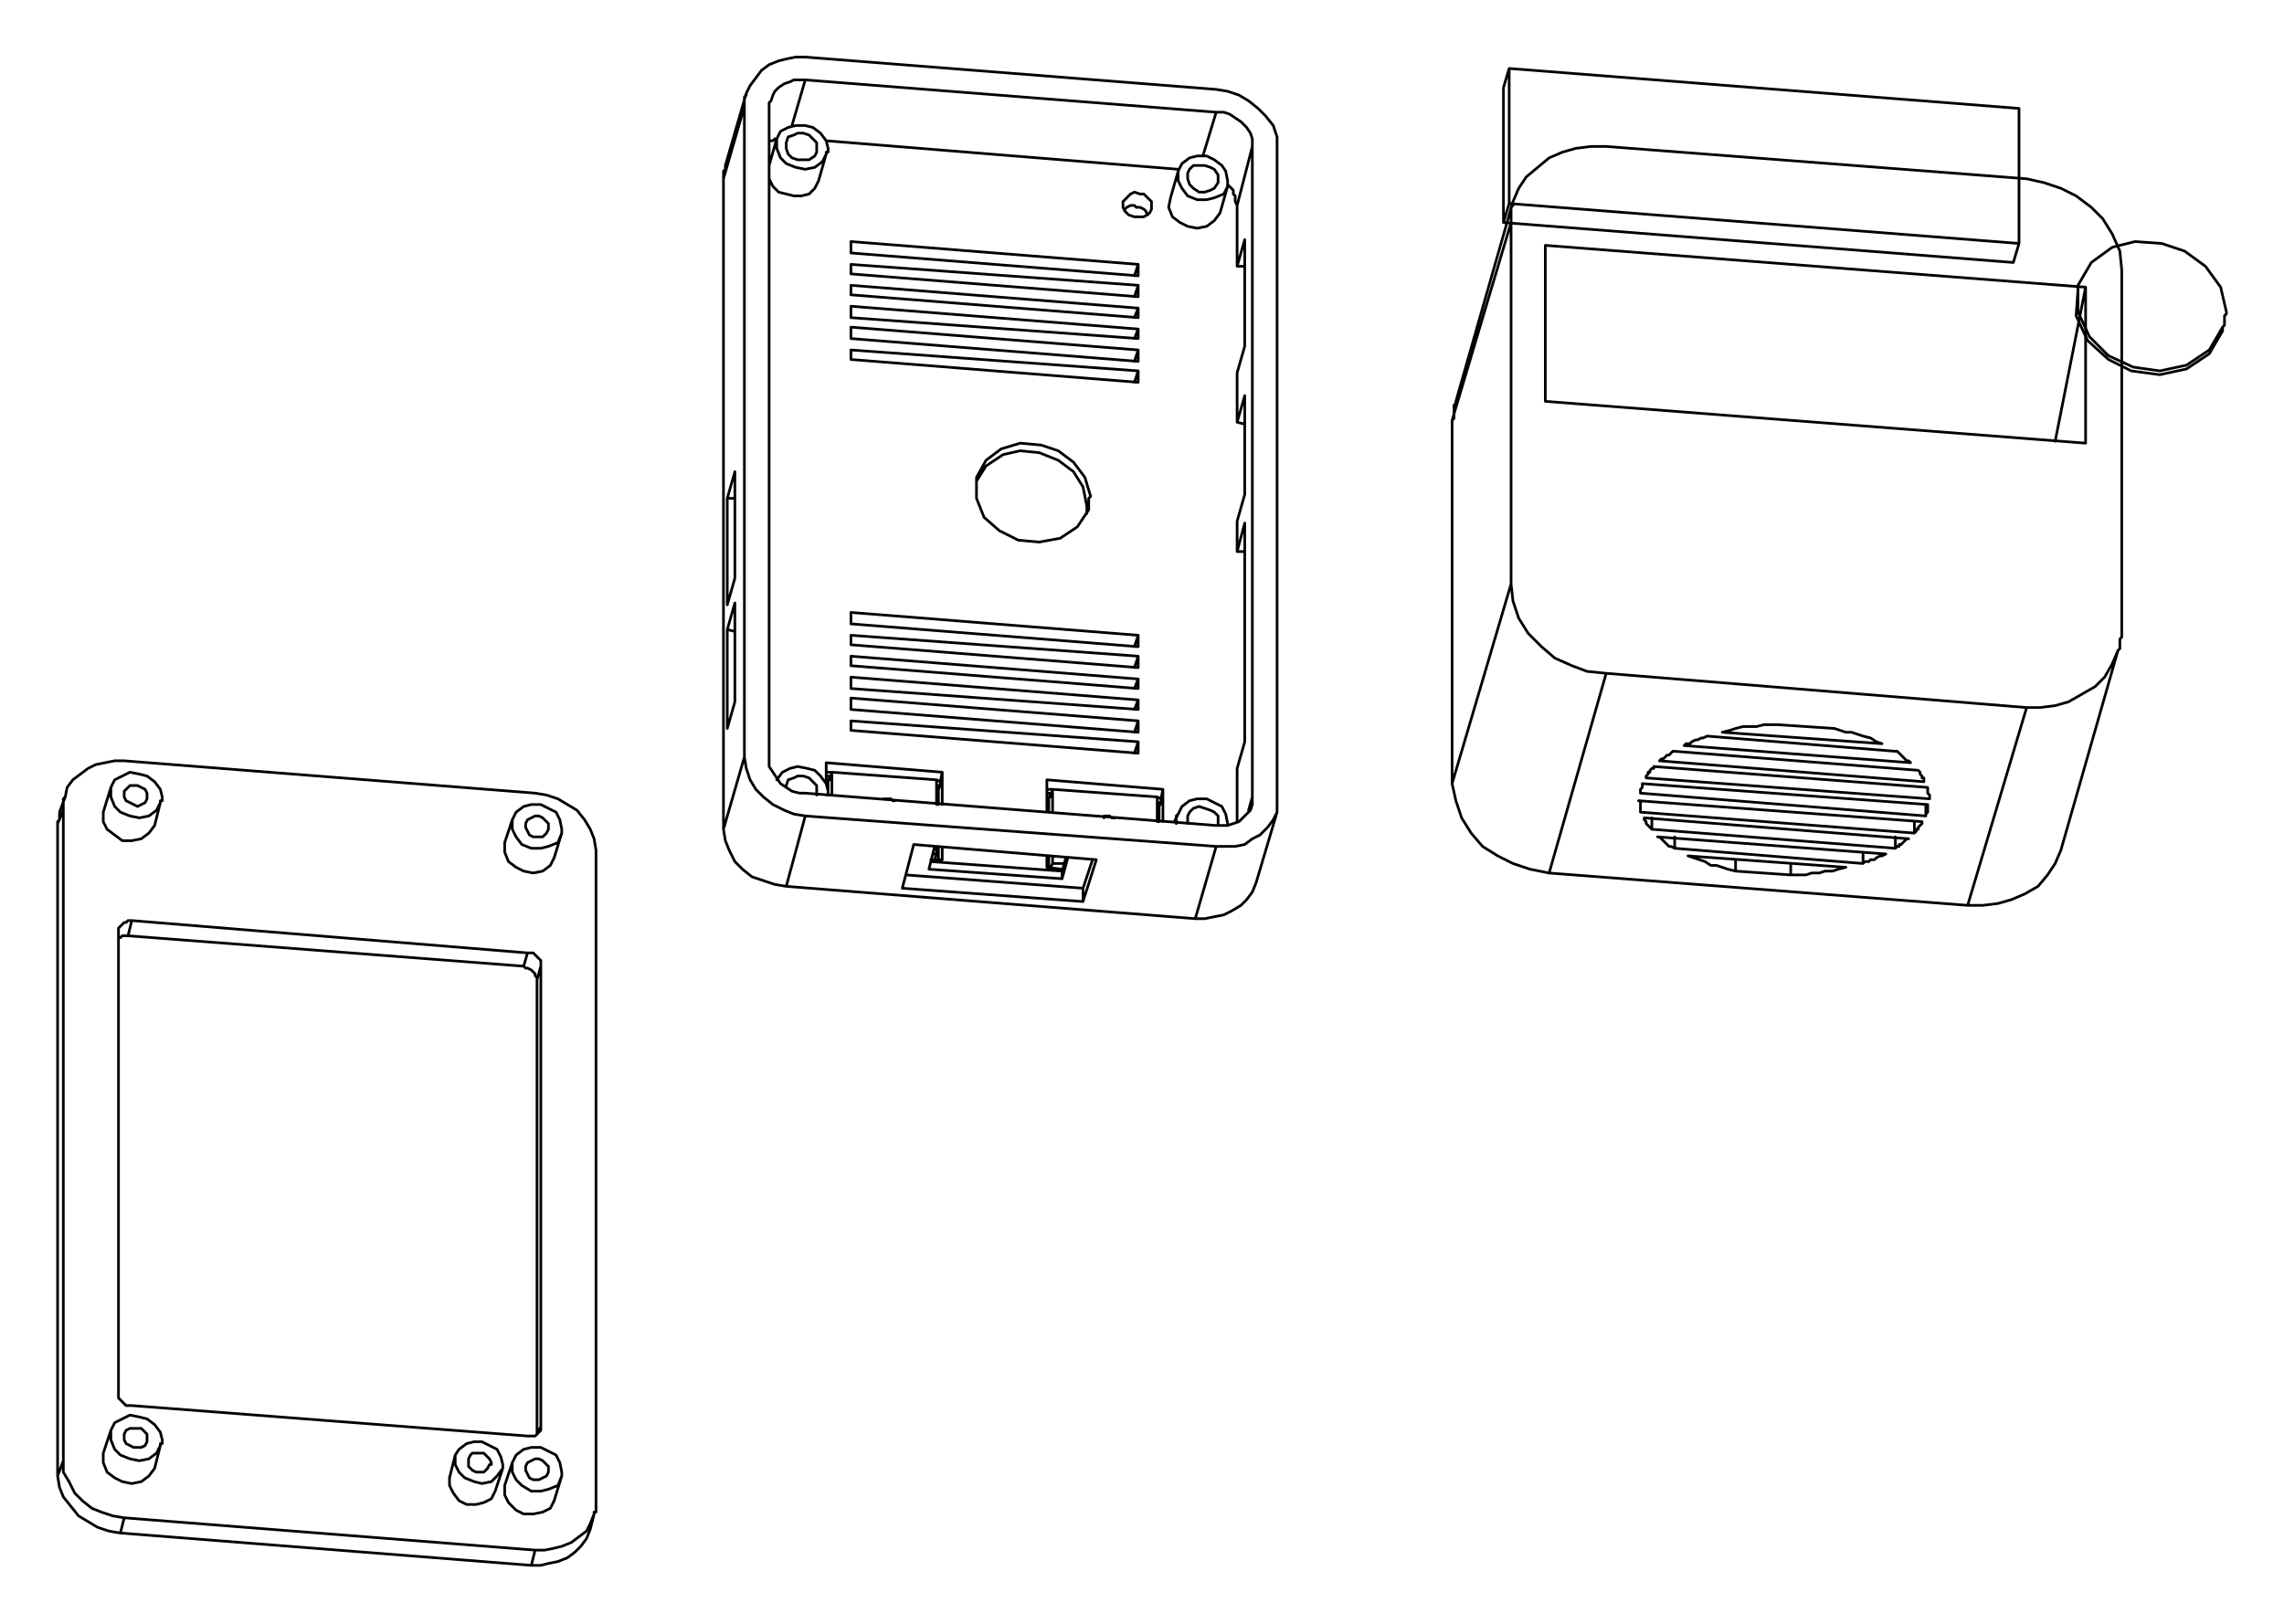
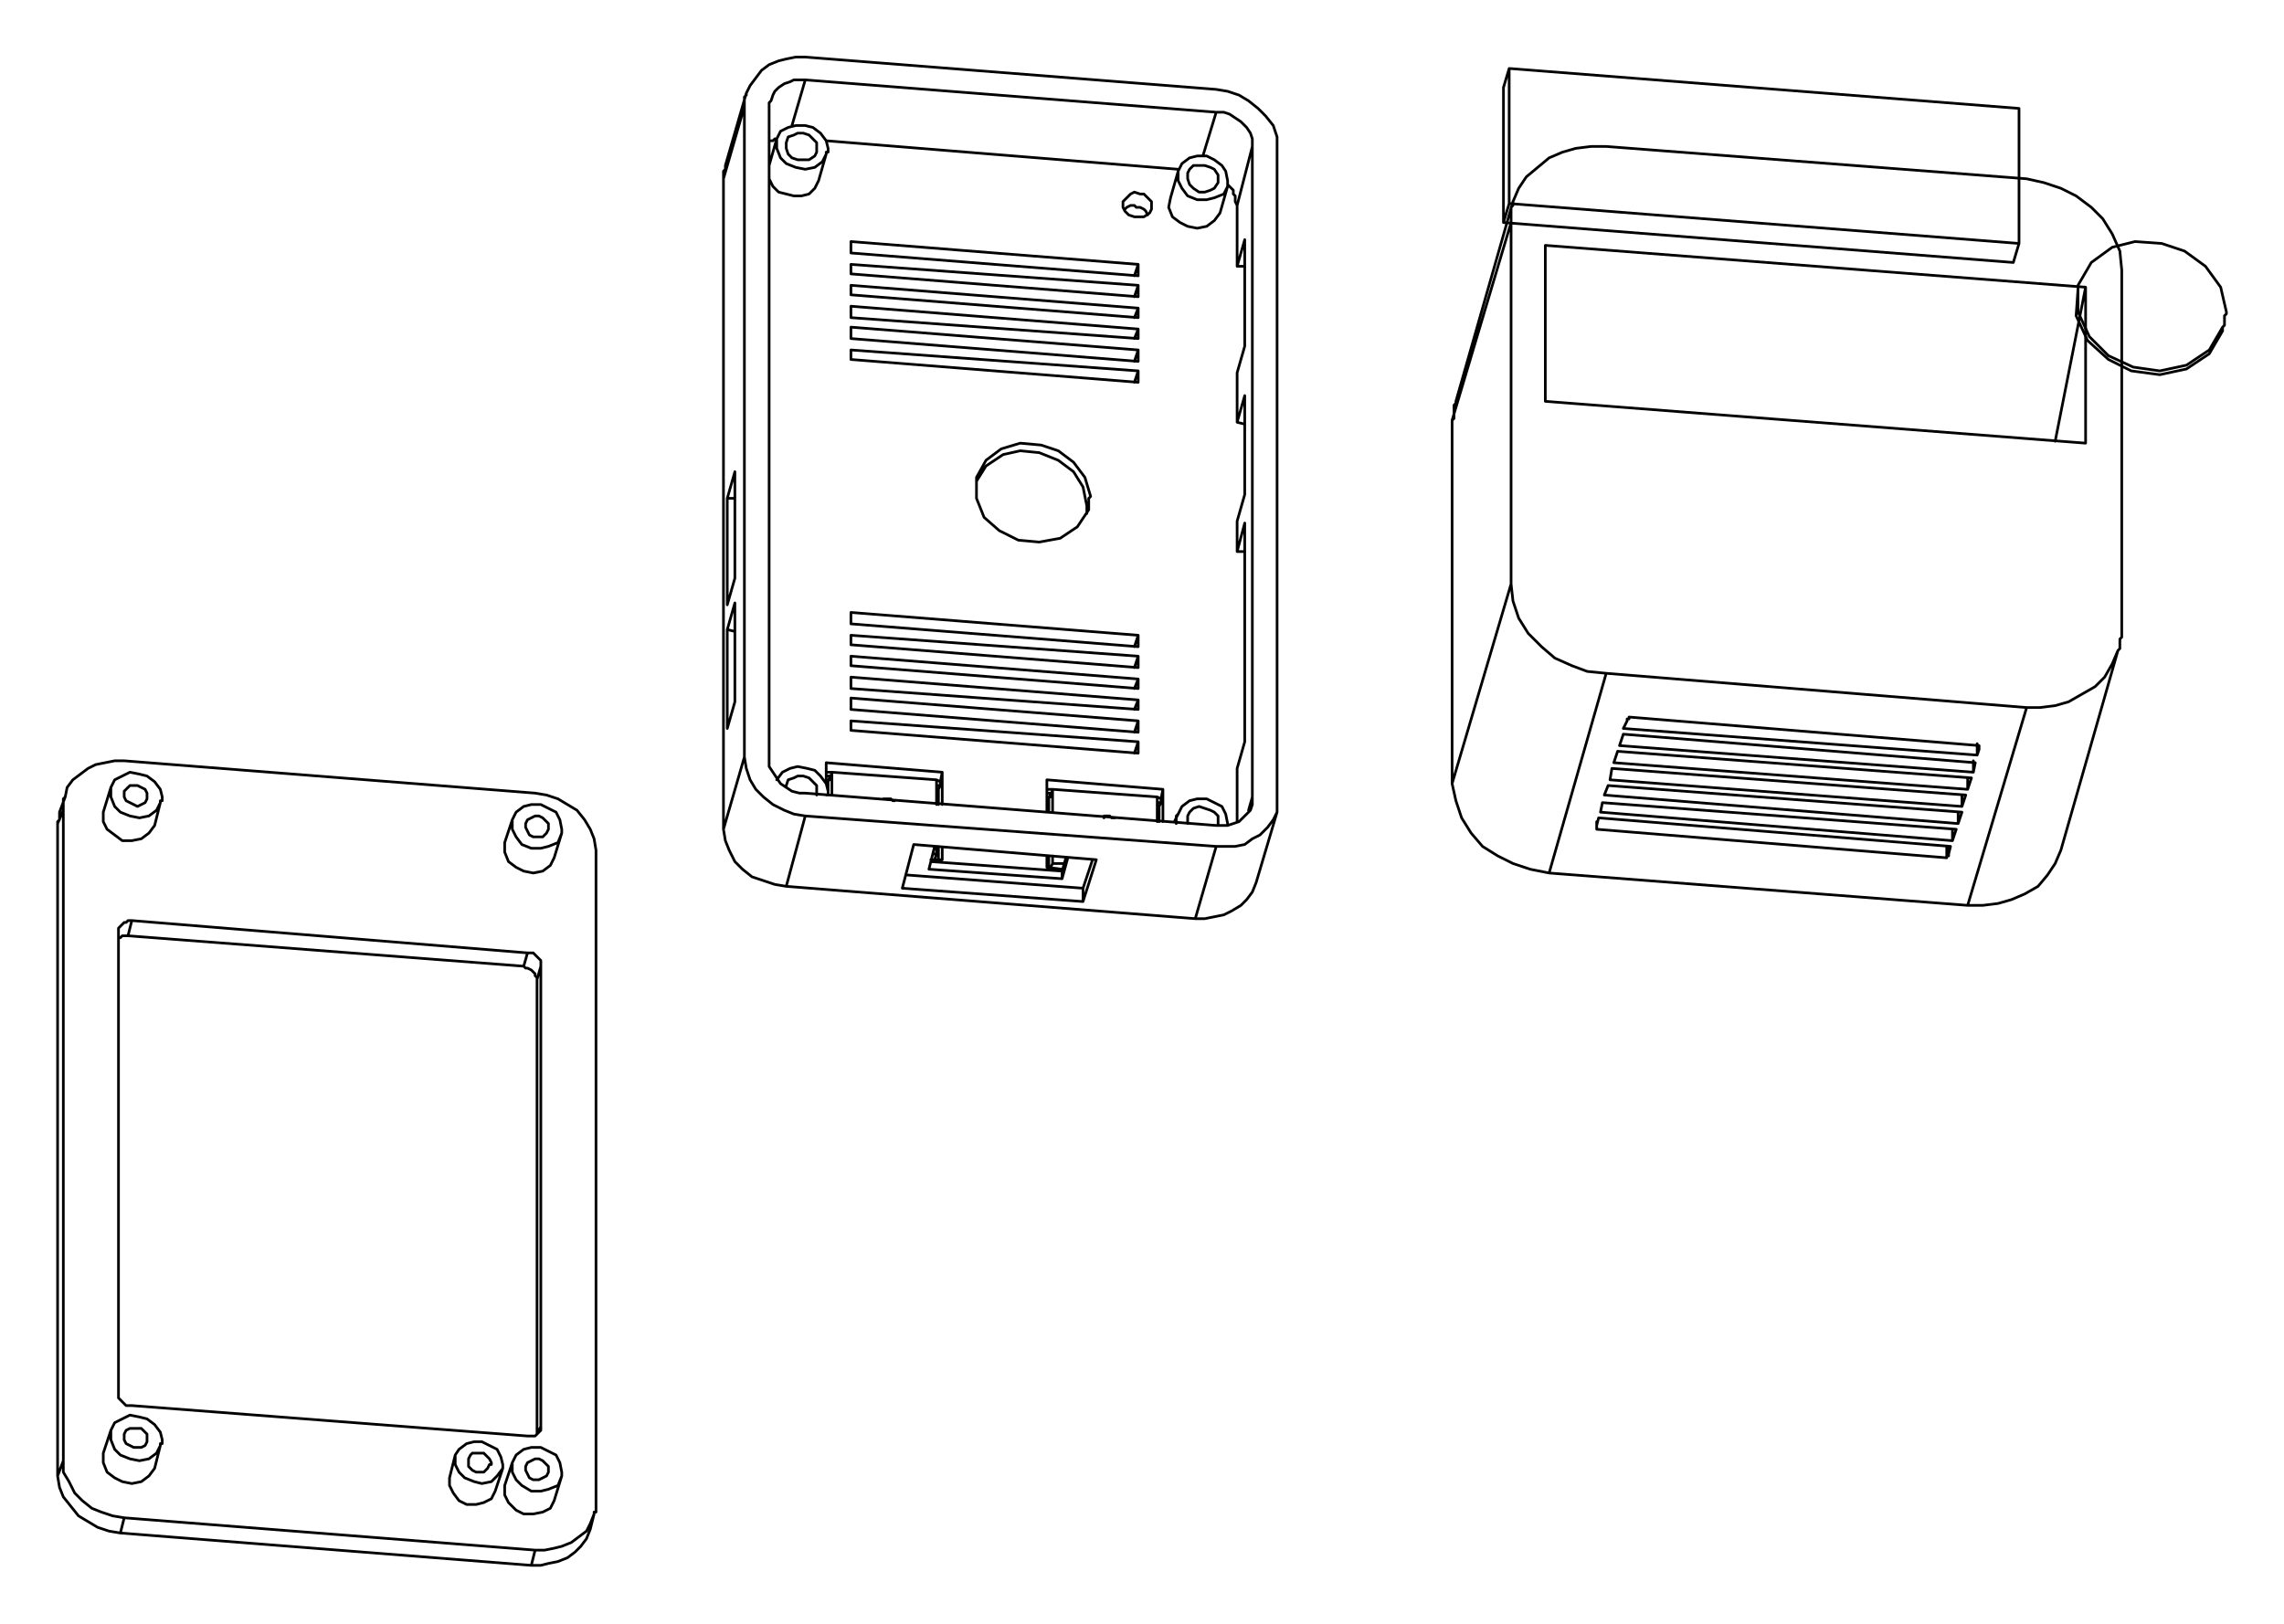
<svg xmlns="http://www.w3.org/2000/svg" viewBox="0 0 1200.0 853.4" width="1200" height="853" fill="none" stroke="currentColor" stroke-linecap="round" stroke-linejoin="round" role="img">
  <path id="case-print-g0-vis" d="M33 426L33 768 M30 433L30 776 M33 426L33 425L33 424L33 423L33 422L33 421L33 420L34 419 M34 419L35 414L38 410L42 407L46 404L50 402L55 401L60 400L65 400 M30 433L30 433L30 432L31 431L31 430L31 429L31 428L31 427 M65 798L59 797L53 795L48 793L43 789L39 785L36 779L33 774L33 768 M63 806L57 805L51 803L46 800L41 797L37 792L33 787L31 782L30 776 M65 400L281 417 M65 798L281 815 M281 417L287 418L293 420L298 423L303 426L307 431L310 436L312 441L313 447 M313 790L313 790L313 791L313 792L313 793L313 794L313 795L312 795L312 796 M312 796L310 801L308 805L304 808L300 811L295 813L291 814L286 815L281 815 M313 447L313 790 M81 434L78 438L74 441L69 442L64 442L60 439L56 436L54 432L54 427 M291 451L289 455L285 458L280 459L275 458L271 456L267 453L265 448L265 443 M62 732L62 490 M62 732L62 734L62 735L63 736L64 737L65 738L66 739L68 739L69 739 M69 484L68 484L67 484L66 485L65 485L64 486L63 487L62 488L62 489 M62 489L62 489L62 490 M277 755L69 739 M277 501L69 484 M277 755L278 755L279 755L280 755L281 755L282 754L283 753L284 752L284 751 M284 751L284 751L284 750 M284 508L284 506L284 505L283 504L282 503L281 502L280 501L278 501L277 501 M284 750L284 508 M81 772L78 776L74 779L69 780L64 779L60 777L56 774L54 769L54 764 M260 784L258 788L254 790L250 791L245 791L241 789L238 785L236 781L236 777 M291 789L289 793L285 795L280 796L275 796L271 794L267 790L265 786L265 781 M63 806L279 823 M310 804L308 809L305 813L302 816L298 819L293 821L288 822L284 823L279 823 M67 492L66 492L65 492L64 492L63 493L62 493L62 494 M275 508L67 492 M282 515L282 514L281 513L281 512L280 511L279 510L277 509L276 509L275 508 M282 754L282 515 M85 419L85 420L85 421L84 421L84 422 M84 422L82 426L78 429L73 430L68 429L63 427L60 424L58 419L58 414 M58 414L60 410L64 408L68 406L73 407L77 408L81 411L84 415L85 419 M295 436L295 436L295 437L295 438 M295 438L293 443L288 445L284 446L279 446L274 444L271 440L269 436L269 431 M269 431L271 427L275 424L279 423L284 423L288 425L292 427L294 431L295 436 M85 757L85 757L85 758L85 759L84 759L84 760 M84 760L82 764L78 767L73 768L68 767L63 765L60 762L58 757L58 752 M58 752L60 748L64 746L68 744L73 745L77 746L81 749L84 753L85 757 M264 770L264 770L264 771L264 772 M264 772L261 776L258 779L253 780L249 779L244 777L241 774L239 770L239 765 M239 765L241 762L245 759L249 758L253 758L257 760L261 762L263 766L264 770 M295 774L295 774L295 775L295 776 M295 776L293 781L288 783L284 784L279 784L274 781L271 778L269 774L269 769 M269 769L271 765L275 762L279 761L284 761L288 763L292 765L294 769L295 774 M77 419L77 419L77 420 M77 420L76 422L74 423L72 424L70 423L68 422L66 421L65 419L65 416 M65 416L66 415L68 413L70 413L72 413L74 414L76 415L77 417L77 419 M288 435L288 435L288 436 M288 436L287 438L285 440L283 440L280 440L278 439L277 437L276 435L276 433 M276 433L277 431L279 430L281 429L283 429L285 430L286 431L288 433L288 435 M77 756L77 757L77 758 M77 758L76 760L74 761L72 761L70 761L68 760L66 759L65 757L65 754 M65 754L66 752L68 751L70 751L72 751L74 751L76 753L77 754L77 756 M258 769L258 769L258 770L257 770 M257 770L256 772L254 774L252 774L250 774L248 773L246 771L246 769L246 767 M246 767L247 765L248 764L250 764L252 764L254 764L256 766L257 767L258 769 M288 773L288 773L288 774 M288 774L287 776L285 777L283 778L280 778L278 777L277 775L276 773L276 771 M276 771L277 769L279 768L281 767L283 767L285 768L286 769L288 771L288 773 M33 426L30 433 M33 768L30 776 M65 798L63 806 M281 815L279 823 M69 484L67 492 M277 501L275 508 M284 750L283 752 M284 508L282 515 M31 427L34 419 M310 804L312 796 M58 414L54 427 M84 422L81 434 M269 431L265 443 M295 438L291 451 M58 752L54 764 M84 760L81 772 M239 765L236 777 M264 772L260 784 M269 769L265 781 M295 776L291 789" stroke-width="1.4" vector-effect="non-scaling-stroke" />
  <path id="case-print-g1-vis" d="M380 436L380 94 M391 398L391 56 M386 369L386 317 M386 369L382 383 M386 317L382 331 M382 383L382 331 M386 304L386 248 M386 248L382 262 M382 318L382 262 M386 304L382 318 M380 436L381 442L383 447L386 453L390 457L395 461L401 463L407 465L413 466 M391 398L392 404L394 410L397 415L401 419L406 423L412 426L417 428L423 429 M381 87L381 88L381 89L380 90L380 91L380 92L380 93L380 94 M413 466L628 483 M628 483L633 483L638 482L643 481L647 479L652 476L655 473L658 469L660 464 M493 452L493 445 M493 423L493 415 M493 415L492 415 M435 411L434 410 M435 418L435 411 M609 432L609 424 M609 424L608 424 M551 420L550 420 M551 456L551 450 M551 427L551 420 M603 113L602 111L601 110L599 109L597 109L596 108L594 108L592 109L591 110 M423 30L418 30L413 31L409 32L404 34L400 37L397 41L394 45L392 49 M392 49L392 50L391 51L391 52L391 53L391 54L391 55L391 56 M423 429L639 445 M423 30L639 47 M639 445L644 445L649 445L654 444L658 441L662 439L666 435L669 431L671 427 M671 427L671 426L671 425L671 424L671 423L671 422L671 421L671 420 M671 78L671 72L669 66L665 61L661 57L656 53L651 50L645 48L639 47 M671 420L671 78 M404 57L404 399 M423 417L420 417L416 416L413 414L410 412L408 409L406 406L404 403L404 399 M639 434L423 417 M658 419L658 419L658 420L658 421L658 422L658 423 M658 423L657 426L655 428L653 430L651 432L648 433L645 434L642 434L639 434 M658 77L658 419 M639 59L643 59L646 60L649 62L652 64L655 67L657 70L658 73L658 77 M639 59L423 42 M404 57L404 56L404 55L404 54L405 53 M405 53L406 50L407 48L409 46L412 44L415 43L417 42L420 42L423 42 M382 331L386 332 M382 262L386 262 M408 73L408 73L407 73L406 74L405 74L404 74 M650 432L650 404 M434 74L619 89 M650 108L649 106L649 105L649 103L648 102L648 100L647 99L646 98L645 97 M650 140L650 108 M650 290L654 290 M650 140L654 140 M650 290L650 274 M650 222L650 196 M650 222L654 223 M495 406L495 423 M495 446L495 452 M495 406L434 401 M495 452L489 452 M434 412L434 401 M611 415L611 432 M611 415L550 410 M558 457L550 456 M550 456L550 450 M550 427L550 410 M598 396L447 384 M598 396L598 390 M447 384L447 379 M598 390L447 379 M598 385L447 373 M598 385L598 379 M447 373L447 367 M598 379L447 367 M598 373L447 362 M598 373L598 368 M447 362L447 356 M598 368L447 356 M598 362L447 350 M598 362L598 357 M447 350L447 345 M598 357L447 345 M598 351L447 339 M598 351L598 345 M447 339L447 334 M598 345L447 334 M598 340L447 328 M598 340L598 334 M447 328L447 322 M598 334L447 322 M404 94L406 98L409 101L413 102L417 103L421 103L425 102L428 99L430 95 M573 261L570 251L564 243L556 237L547 234L536 233L526 236L518 242L513 251 M513 251L513 262L517 272L525 279L535 284L546 285L557 283L566 277L572 268 M572 268L572 267L572 266L572 265L572 264L572 263L572 262L573 261 M598 201L447 189 M598 201L598 195 M447 189L447 184 M598 195L447 184 M598 190L447 178 M598 190L598 184 M447 178L447 172 M598 184L447 172 M598 178L447 167 M598 178L598 173 M447 167L447 161 M598 173L447 161 M598 167L447 155 M598 167L598 162 M447 155L447 150 M598 162L447 150 M598 156L447 144 M598 156L598 150 M447 144L447 139 M598 150L447 139 M598 145L447 133 M598 145L598 139 M598 139L447 127 M447 133L447 127 M605 108L605 106L603 104L601 102L599 102L596 101L594 102L592 104L590 106 M590 106L590 109L591 111L593 113L596 114L599 114L601 114L604 112L605 110 M605 110L605 110L605 109L605 108 M615 104L614 109L616 114L620 117L624 119L629 120L634 119L638 116L641 112 M480 444L576 452 M576 452L569 474 M474 467L569 474 M480 444L474 467 M493 415L494 413 M494 413L494 411 M494 411L495 406 M492 413L494 413 M492 449L491 452 M492 449L492 445 M492 423L492 410 M435 411L436 408 M434 408L436 408 M492 449L490 449 M437 418L437 406 M436 410L437 406 M436 408L436 410 M609 424L610 422 M610 422L610 420 M610 420L611 415 M608 422L610 422 M608 432L608 419 M551 420L552 417 M550 417L552 417 M559 454L553 454 M553 454L552 456 M553 454L553 450 M553 427L553 415 M552 419L553 415 M552 417L552 419 M596 396L598 390 M596 385L598 379 M596 373L598 368 M596 362L598 357 M596 351L598 345 M596 340L598 334 M596 201L598 195 M596 190L598 184 M596 178L598 173 M596 167L598 162 M596 156L598 150 M596 145L598 139 M560 451L558 458 M489 453L558 458 M654 390L650 404 M654 390L654 275 M654 275L650 290 M654 260L650 274 M654 260L654 208 M654 208L650 222 M654 182L650 196 M654 182L654 126 M654 126L650 140 M435 416L434 412L431 408L428 405L424 404L419 403L415 404L411 406L408 410 M434 418L435 418L435 417L435 416 M434 406L437 406 M492 410L494 411 M550 415L553 415 M608 419L610 420 M645 433L644 428L642 424L638 422L634 420L629 420L625 421L621 424L619 428 M619 428L619 428L618 429L618 430L618 431L618 432L618 433 M645 434L645 434L645 433 M435 78L434 74L431 70L427 67L423 66L418 66L414 67L410 69L408 73 M408 73L408 78L410 83L413 86L418 88L423 89L428 88L432 85L434 81 M434 81L434 81L434 80L435 80L435 79L435 78 M571 266L569 256L564 248L556 242L546 238L536 237L527 239L518 245L513 253 M571 270L571 269L571 268L571 267L571 266 M645 95L644 90L642 87L638 84L634 82L629 82L625 83L621 86L619 90 M619 90L619 95L621 99L624 103L629 105L634 105L638 104L643 102L645 98 M645 98L645 97L645 96L645 95 M569 467L574 452 M569 474L569 467 M476 460L569 467 M429 416L429 413L427 411L425 409L422 408L419 408L417 409L414 410L413 413 M413 413L413 413L413 414 M429 418L429 418L429 417 M429 417L429 417L429 416 M492 410L437 406 M608 419L553 415 M640 432L640 429L638 427L636 426L633 425L630 424L627 425L625 427L624 429 M624 429L624 430L624 431L624 432L624 433 M640 434L640 434 M640 434L640 434L640 433L640 432 M429 78L429 75L427 73L425 71L422 70L419 70L417 71L414 72L413 75 M413 75L413 78L414 81L416 83L419 84L422 84L425 84L428 82L429 80 M429 80L429 79L429 78 M640 94L640 92L638 89L636 88L633 87L630 87L627 87L625 89L624 91 M624 91L624 94L625 97L627 99L630 101L633 101L636 100L638 99L640 96 M640 96L640 96L640 95L640 94 M558 462L558 458 M558 462L561 451 M558 462L488 457 M488 457L491 445 M470 421L469 421L468 420L467 420L466 420L465 420L464 420 M586 430L585 430L584 430L583 429L582 429L581 429L580 429L580 430 M380 436L391 398 M380 94L391 56 M413 466L423 429 M628 483L639 445 M656 426L658 419 M650 108L658 77 M632 82L639 59 M416 66L423 42 M392 49L381 87 M671 427L660 464 M617 432L619 428 M430 95L434 81 M404 87L408 73 M641 112L645 98 M615 104L619 90" stroke-width="1.4" vector-effect="non-scaling-stroke" />
-   <path id="case-print-g2-vis" d="M763 412L763 221 M794 307L794 117 M763 412L765 421L768 430L773 438L779 445L787 450L795 454L804 457L814 459 M794 307L795 316L798 325L803 333L810 340L817 346L826 350L834 353L844 354 M765 211L765 212L764 213L764 215L764 216L764 217L764 218L764 220L763 221 M844 77L836 77L828 78L821 80L814 83L808 88L802 93L798 99L795 106 M795 106L795 108L794 109L794 110L794 111L794 113L794 114L794 115L794 117 M814 459L1034 476 M1034 476L1042 476L1050 475L1057 473L1064 470L1071 466L1076 460L1080 454L1083 447 M844 354L1065 372 M844 77L1065 94 M1065 372L1072 372L1080 371L1087 369L1094 365L1101 361L1106 356L1110 349L1113 342 M1113 342L1114 341L1114 340L1114 339L1114 337L1114 336L1115 335L1115 333L1115 332 M1115 142L1114 132L1110 123L1105 115L1099 109L1091 103L1083 99L1074 96L1065 94 M1115 332L1115 142 M1096 233L812 211 M1096 233L1096 151 M1096 151L812 129 M812 211L812 129 M964 383L967 384L970 385L973 385L976 386L979 387L983 388L986 390L989 391 M905 385L989 391 M905 385L909 384L912 383L916 382L919 382L923 382L927 381L930 381L934 381 M934 381L964 383 M996 395L997 395L998 396L999 397L1000 398L1001 399L1002 400L1003 400L1004 401 M885 392L1004 401 M885 392L886 391L888 391L889 390L891 389L892 389L894 388L895 388L897 387 M897 387L996 395 M1008 405L1008 405L1009 406L1009 407L1010 408L1010 409L1011 409L1011 410L1011 411 M872 400L1011 411 M872 400L873 399L874 399L875 398L876 397L877 397L878 396L879 395L880 395 M880 395L1008 405 M1013 414L1013 415L1013 416L1013 417L1014 418L1014 419L1014 420 M865 409L1014 420 M865 409L865 408L866 407L866 406L867 406L867 405L868 404L869 404L869 403 M869 403L1013 414 M1013 423L1013 424L1013 425L1013 426L1013 427L1012 428L1012 429 M862 417L1012 429 M862 417L862 417L862 416L862 415L863 414L863 413L863 412 M863 412L1013 423 M880 446L878 445L877 445L876 444L875 443L874 442L873 441L872 440L871 440 M871 440L991 449 M991 449L989 450L988 450L986 451L985 452L983 452L982 453L980 453L979 454 M880 446L979 454 M912 458L908 457L905 456L902 455L899 455L896 453L893 452L890 451L887 450 M887 450L970 456 M970 456L966 457L963 458L959 458L956 459L952 459L949 460L945 460L941 460 M912 458L941 460 M862 427L862 426L862 425L862 424L862 423L862 422L862 421L861 421 M861 421L1010 432 M1010 432L1010 433L1009 434L1008 435L1008 436L1007 436L1007 437L1006 438 M862 427L1006 438 M868 436L867 435L866 434L865 433L865 432L864 431L864 430 M864 430L1003 441 M1003 441L1002 441L1001 442L1000 443L999 444L998 444L998 445L997 445L996 446 M868 436L996 446 M1080 232L1096 151 M1012 429L1012 423 M880 446L880 440 M979 454L979 448 M912 458L912 452 M941 460L941 454 M862 427L862 421 M1006 438L1006 432 M868 436L868 430 M996 446L996 440 M763 412L794 307 M763 221L794 117 M814 459L844 354 M1034 476L1065 372 M795 106L765 211 M1113 342L1083 447" stroke-width="1.4" vector-effect="non-scaling-stroke" />
+   <path id="case-print-g2-vis" d="M763 412L763 221 M794 307L794 117 M763 412L765 421L768 430L773 438L779 445L787 450L795 454L804 457L814 459 M794 307L795 316L798 325L803 333L810 340L817 346L826 350L834 353L844 354 M765 211L765 212L764 213L764 215L764 216L764 217L764 218L764 220L763 221 M844 77L836 77L828 78L821 80L814 83L808 88L802 93L798 99L795 106 M795 106L795 108L794 109L794 110L794 111L794 113L794 114L794 115L794 117 M814 459L1034 476 M1034 476L1042 476L1050 475L1057 473L1064 470L1071 466L1076 460L1080 454L1083 447 M844 354L1065 372 M844 77L1065 94 M1065 372L1072 372L1080 371L1087 369L1094 365L1101 361L1106 356L1110 349L1113 342 M1113 342L1114 341L1114 340L1114 339L1114 337L1114 336L1115 335L1115 333L1115 332 M1115 142L1114 132L1110 123L1105 115L1099 109L1091 103L1083 99L1074 96L1065 94 M1115 332L1115 142 M1096 233L812 211 M1096 233L1096 151 M1096 151L812 129 M812 211L812 129 M853 383L855 379 M856 377L856 377L856 378L855 378L855 379 M856 377L1040 392 M1040 394L1040 394L1040 393 M1040 393L1040 393L1040 392 M1039 397L1040 394 M853 383L1039 397 M851 392L853 386 M853 386L1038 401 M1037 406L1038 401 M851 392L1037 406 M848 401L850 395 M850 395L1036 409 M1034 415L1036 409 M848 401L1034 415 M846 410L847 404 M847 404L1033 418 M1031 424L1033 418 M846 410L1031 424 M843 418L845 413 M845 413L1031 427 M1029 433L1031 427 M843 418L1029 433 M841 427L842 422 M842 422L1028 436 M1026 442L1028 436 M841 427L1026 442 M839 434L840 430 M840 430L1025 445 M1024 449L1025 445 M1023 451L1023 450L1024 450L1024 449 M839 436L1023 451 M839 434L839 434L839 435 M839 435L839 435L839 436 M1080 232L1096 151 M1039 397L1039 391 M1037 406L1037 400 M1034 415L1034 409 M1031 424L1031 418 M1029 433L1029 427 M1026 442L1026 436 M1023 445L1023 451 M839 432L839 436 M763 412L794 307 M763 221L794 117 M814 459L844 354 M1034 476L1065 372 M1040 394L1040 393 M1024 449L1024 445 M795 106L765 211 M1113 342L1083 447" stroke-width="1.4" vector-effect="non-scaling-stroke" />
  <path id="case-print-g3-vis" d="M790 117L793 107 M793 107L793 36 M790 46L793 36 M790 117L790 46 M1058 138L1061 128 M1061 128L1061 57 M790 117L1058 138 M793 107L1061 128 M793 36L1061 57" stroke-width="1.4" vector-effect="non-scaling-stroke" />
  <path id="case-print-g4-vis" d="M1170 164L1167 151L1159 140L1148 132L1136 128L1122 127L1110 130L1099 138L1092 150 M1092 150L1092 164L1098 177L1108 187L1121 193L1135 195L1149 192L1161 184L1168 172 M1168 172L1169 171L1169 170L1169 169L1169 168L1169 167L1169 166L1170 165L1170 164 M1092 152L1091 166L1097 179L1108 189L1120 195L1135 197L1149 194L1161 186L1168 174 M1168 174L1168 172 M1092 152L1092 150" stroke-width="1.4" vector-effect="non-scaling-stroke" />
</svg>
